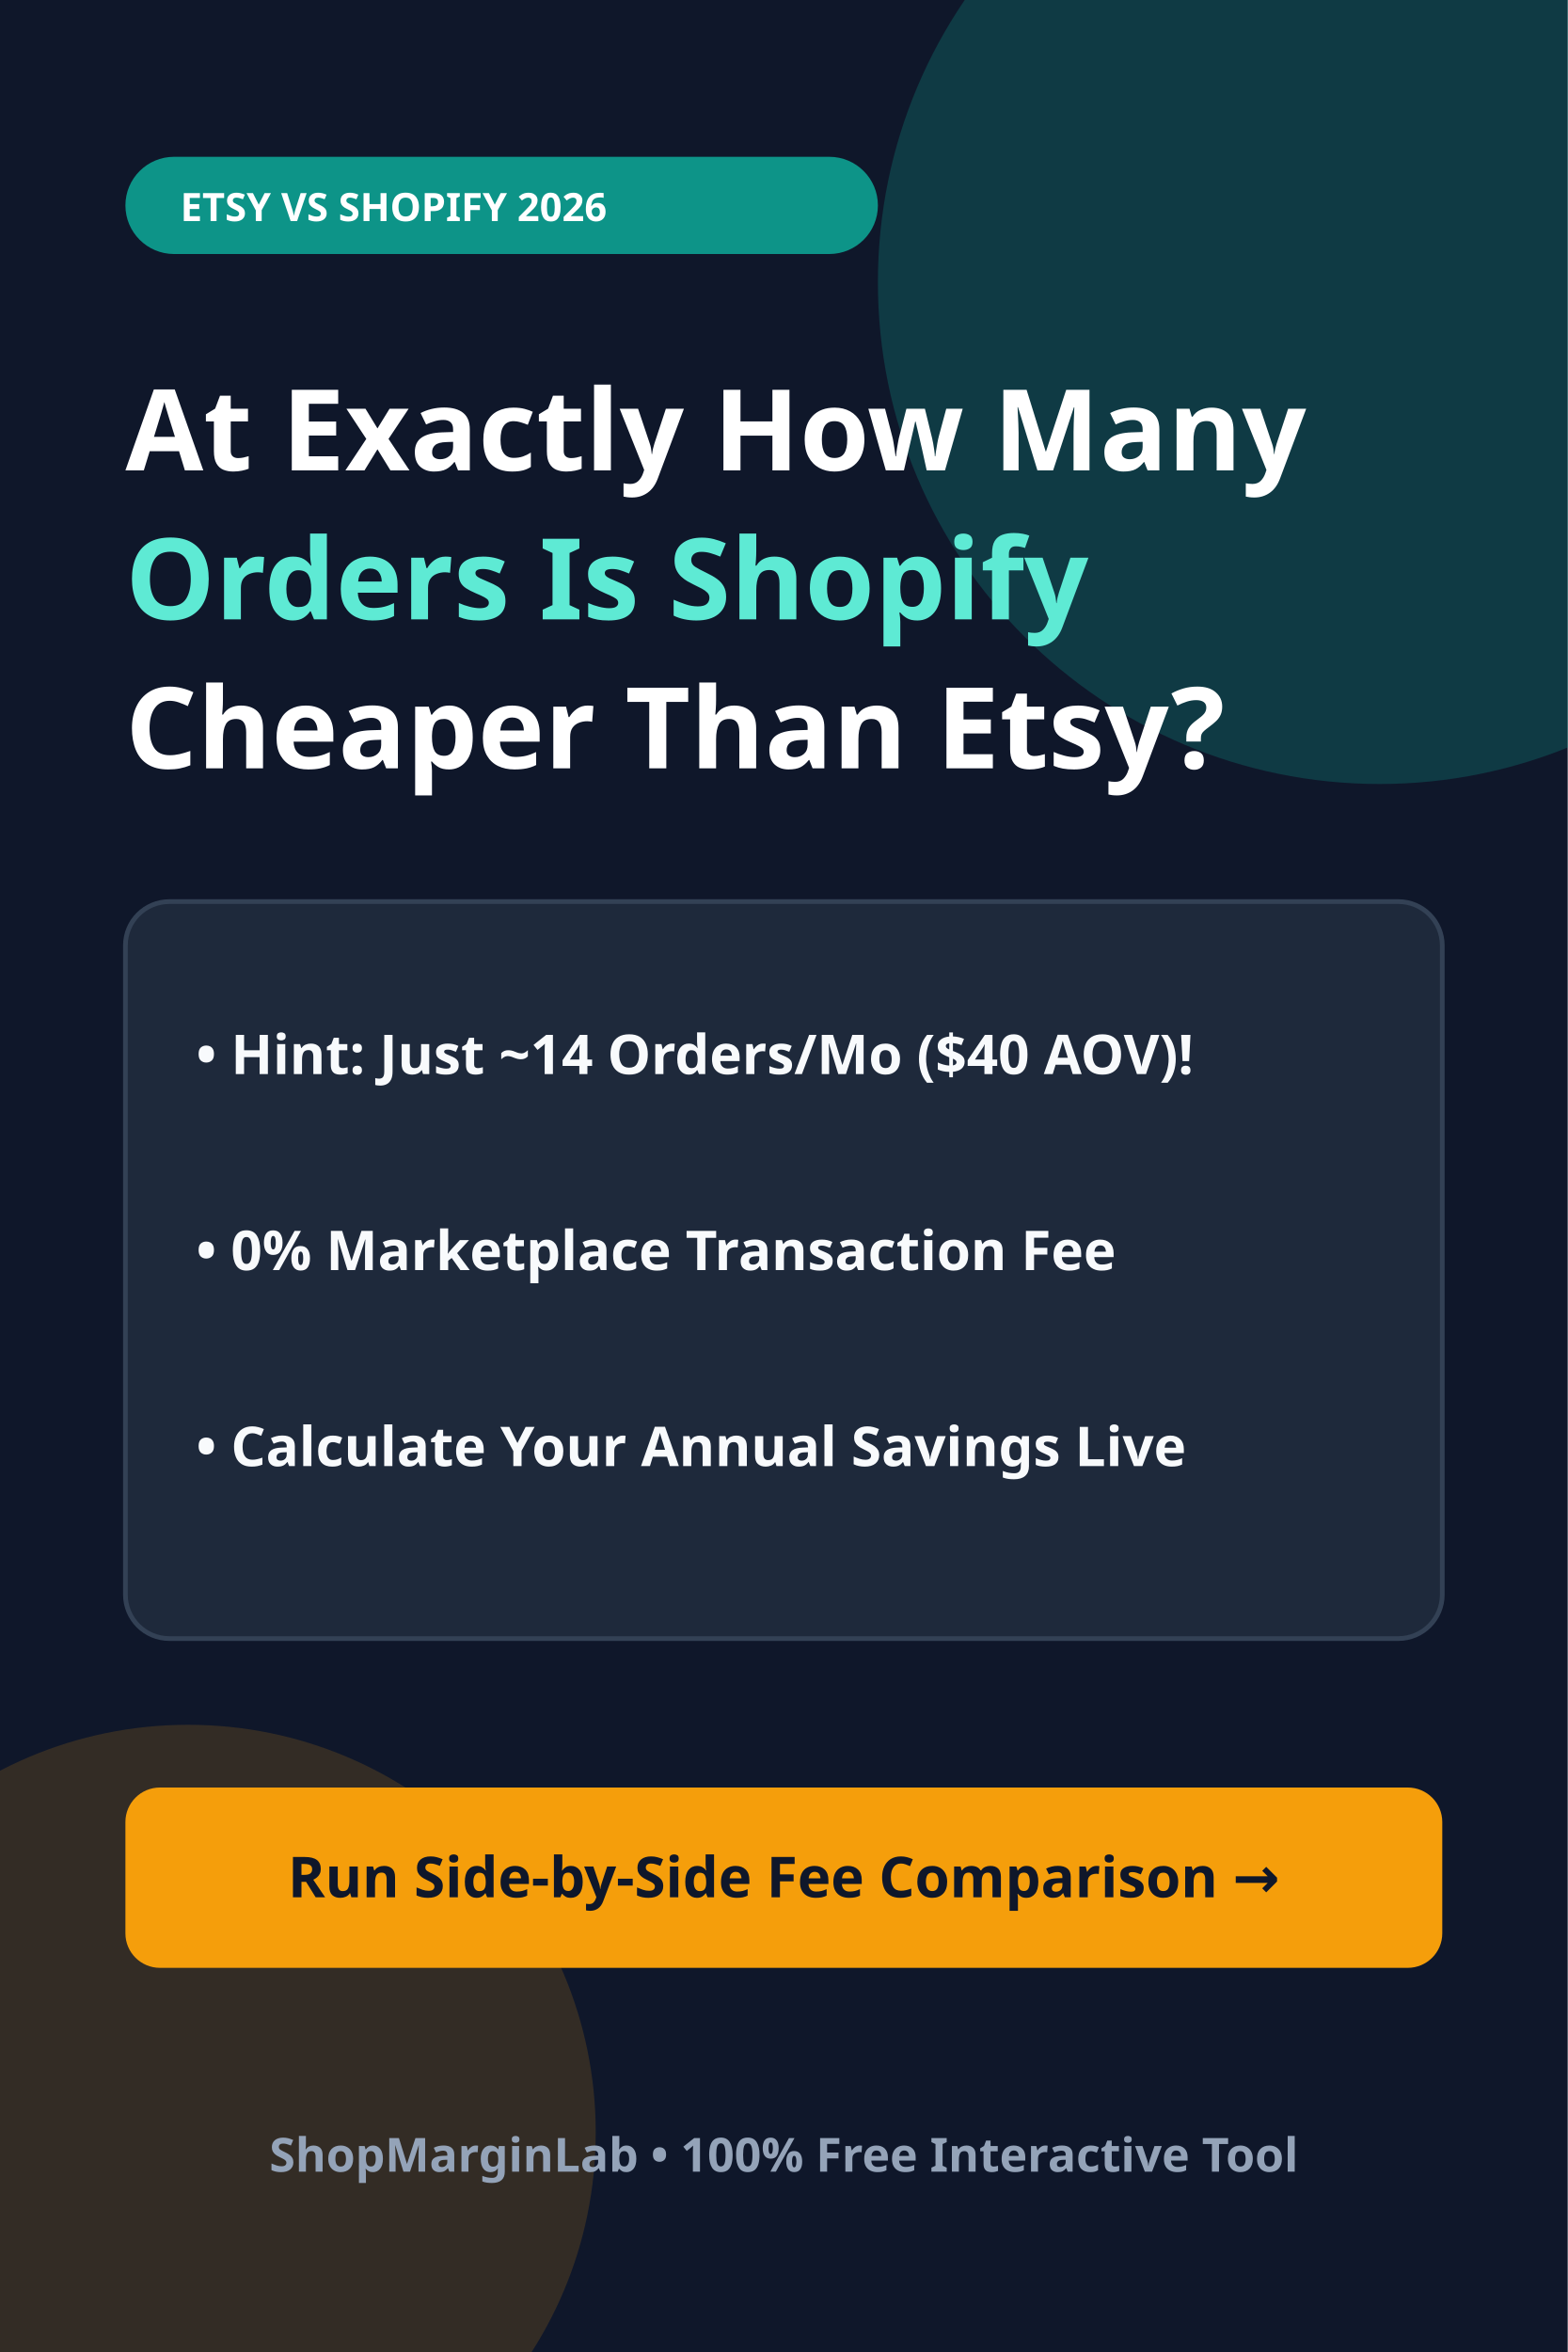
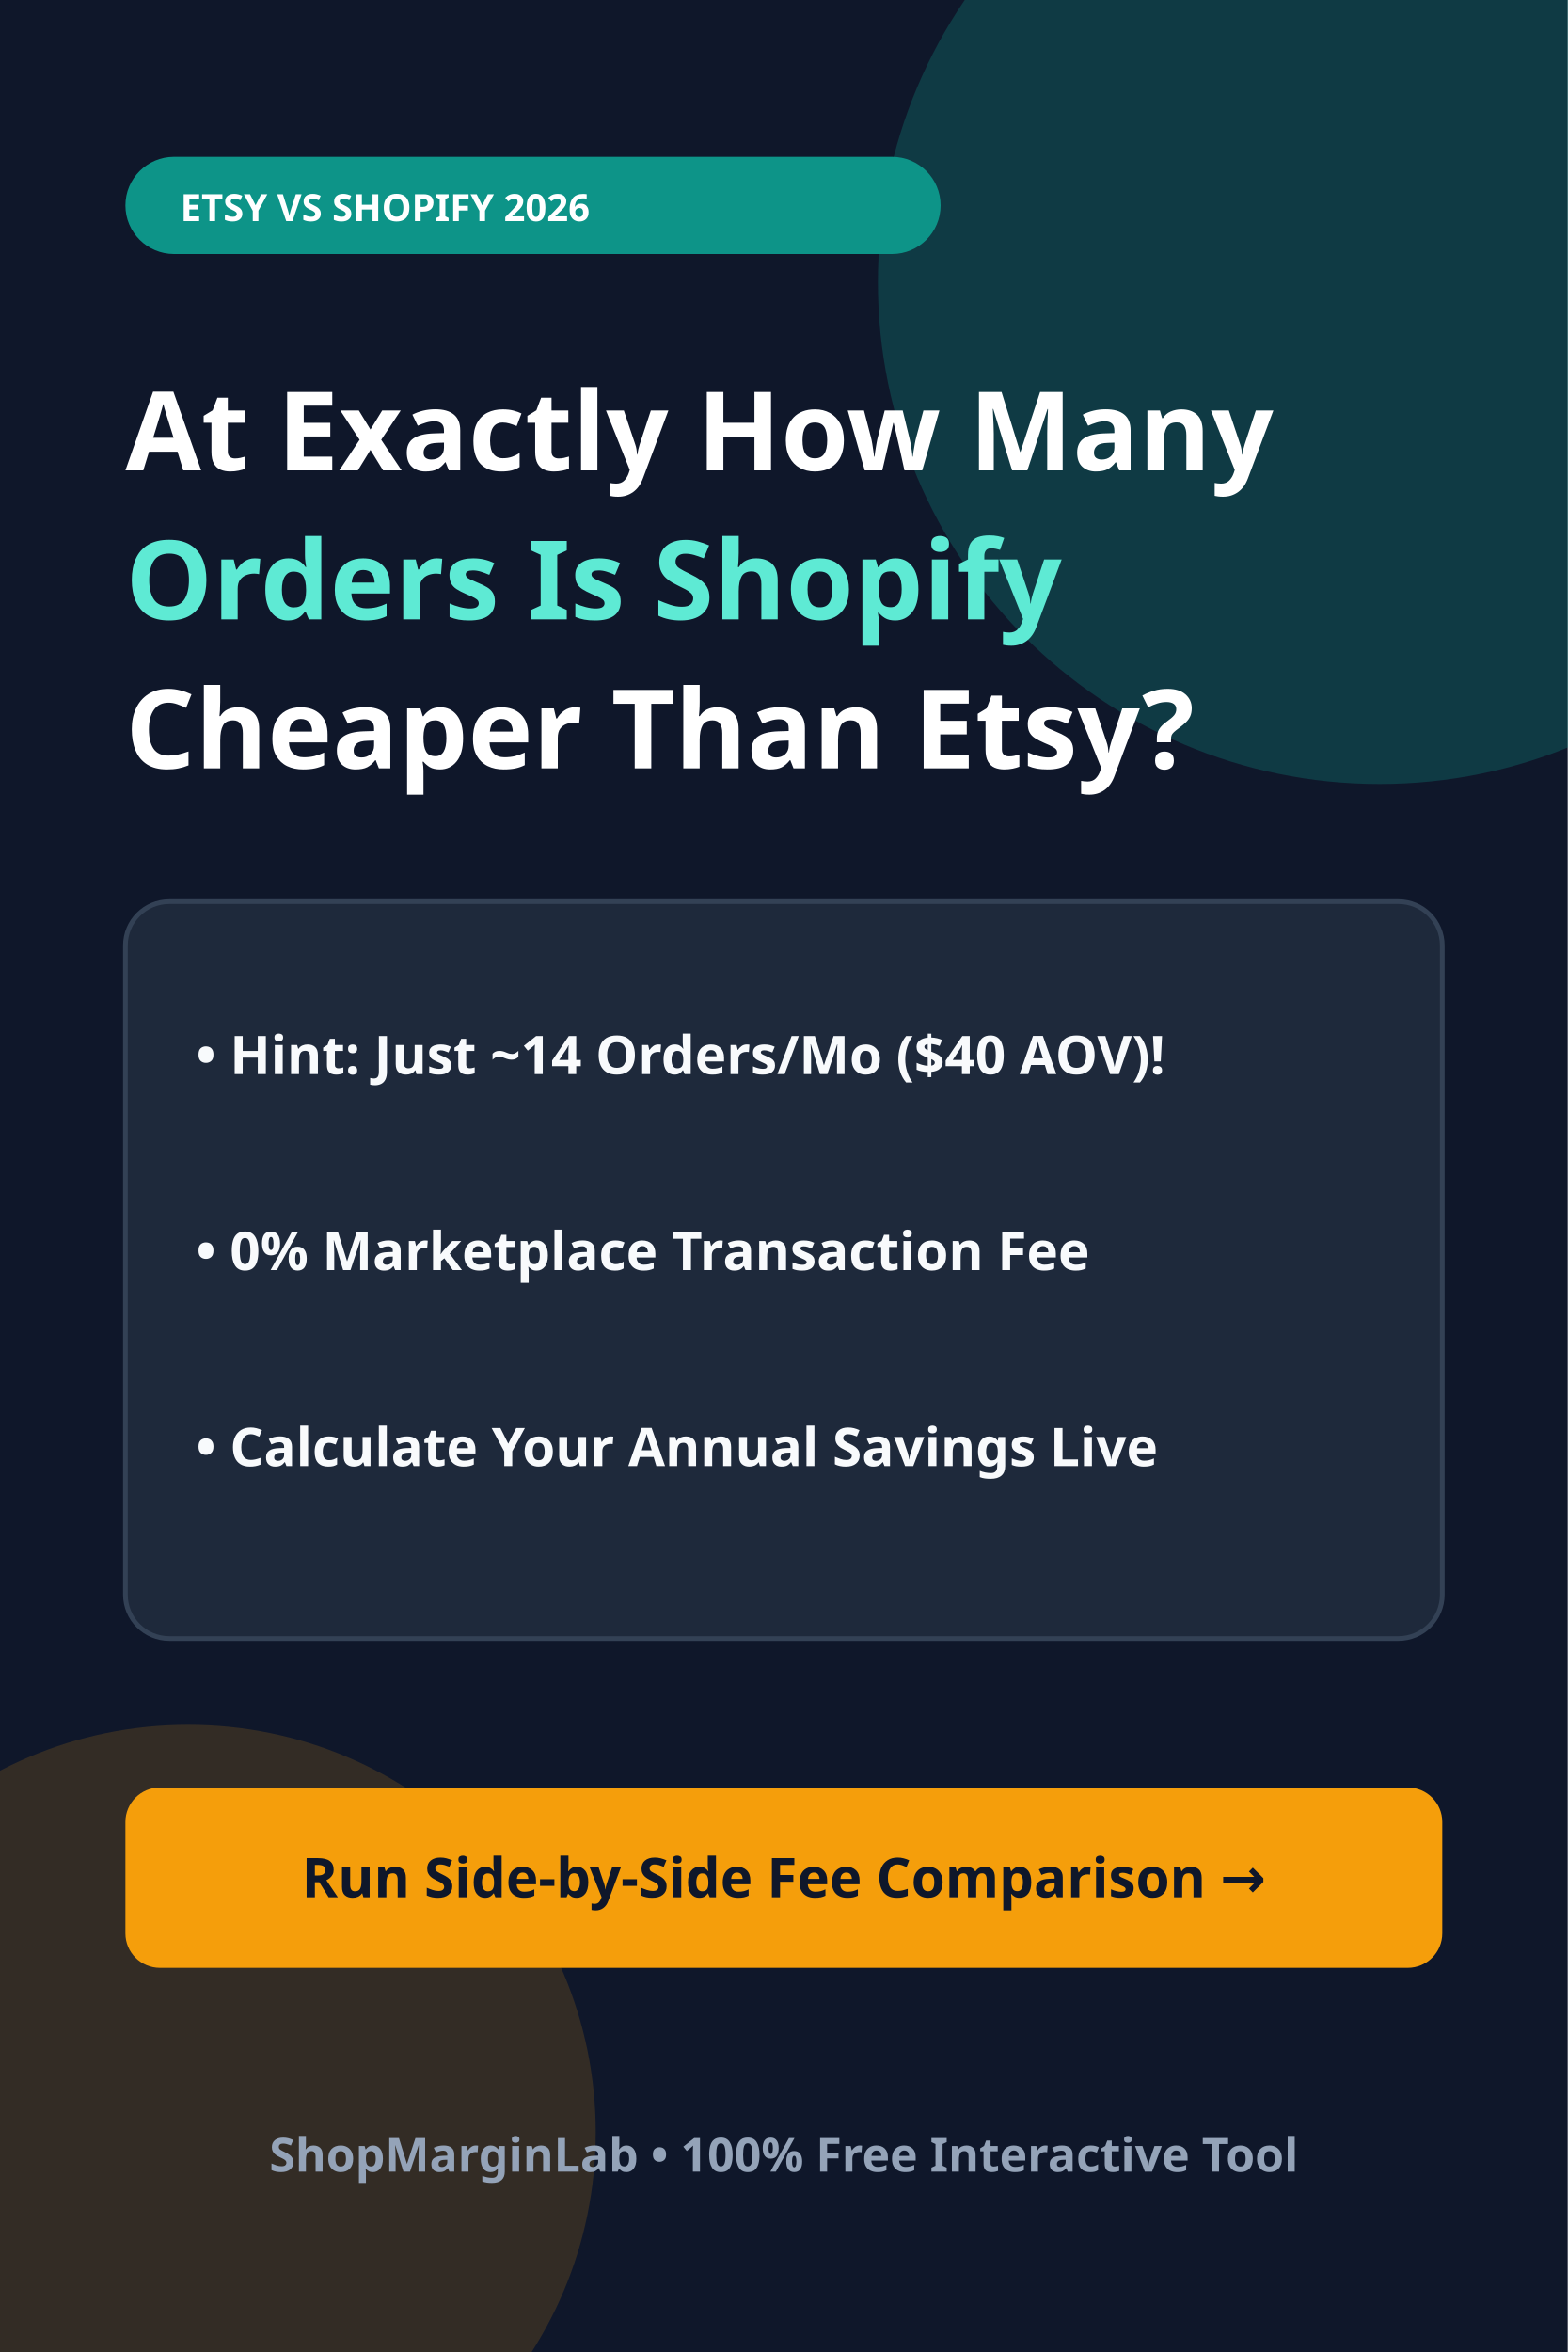
<svg xmlns="http://www.w3.org/2000/svg" width="1000" height="1500" viewBox="0 0 1000 1500">
  <rect width="1000" height="1500" fill="#0f172a" />
  <circle cx="880" cy="180" r="320" fill="#0d9488" opacity="0.28" />
  <circle cx="120" cy="1360" r="260" fill="#f59e0b" opacity="0.16" />
-   <rect x="80" y="100" width="480" height="62" rx="31" fill="#0d9488" />
-   <text x="115" y="141" font-family="system-ui, sans-serif" font-size="25" font-weight="800" fill="#ffffff">ETSY VS SHOPIFY 2026</text>
-   <text x="80" y="300" font-family="system-ui, sans-serif" font-size="72" font-weight="800" fill="#ffffff">At Exactly How Many</text>
-   <text x="80" y="395" font-family="system-ui, sans-serif" font-size="72" font-weight="800" fill="#5eead4">Orders Is Shopify</text>
-   <text x="80" y="490" font-family="system-ui, sans-serif" font-size="72" font-weight="800" fill="#ffffff">Cheaper Than Etsy?</text>
+   <rect x="80" y="100" width="520" height="62" rx="31" fill="#0d9488" />
+   <text x="115" y="141" font-family="system-ui, sans-serif" font-size="24" font-weight="800" fill="#ffffff">ETSY VS SHOPIFY 2026</text>
+   <text x="80" y="300" font-family="system-ui, sans-serif" font-size="70" font-weight="800" fill="#ffffff">At Exactly How Many</text>
+   <text x="80" y="395" font-family="system-ui, sans-serif" font-size="70" font-weight="800" fill="#5eead4">Orders Is Shopify</text>
+   <text x="80" y="490" font-family="system-ui, sans-serif" font-size="70" font-weight="800" fill="#ffffff">Cheaper Than Etsy?</text>
  <rect x="80" y="575" width="840" height="470" rx="28" fill="#1e293b" stroke="#334155" stroke-width="3" />
-   <text x="125" y="685" font-family="system-ui, sans-serif" font-size="35" font-weight="600" fill="#f8fafc">• Hint: Just ~14 Orders/Mo ($40 AOV)!</text>
-   <text x="125" y="810" font-family="system-ui, sans-serif" font-size="35" font-weight="600" fill="#f8fafc">• 0% Marketplace Transaction Fee</text>
-   <text x="125" y="935" font-family="system-ui, sans-serif" font-size="35" font-weight="600" fill="#f8fafc">• Calculate Your Annual Savings Live</text>
+   <text x="125" y="685" font-family="system-ui, sans-serif" font-size="34" font-weight="600" fill="#f8fafc">• Hint: Just ~14 Orders/Mo ($40 AOV)!</text>
+   <text x="125" y="810" font-family="system-ui, sans-serif" font-size="34" font-weight="600" fill="#f8fafc">• 0% Marketplace Transaction Fee</text>
+   <text x="125" y="935" font-family="system-ui, sans-serif" font-size="34" font-weight="600" fill="#f8fafc">• Calculate Your Annual Savings Live</text>
  <rect x="80" y="1140" width="840" height="115" rx="22" fill="#f59e0b" />
-   <text x="500" y="1210" text-anchor="middle" font-family="system-ui, sans-serif" font-size="36" font-weight="800" fill="#0f172a">Run Side-by-Side Fee Comparison →</text>
+   <text x="500" y="1210" text-anchor="middle" font-family="system-ui, sans-serif" font-size="35" font-weight="800" fill="#0f172a">Run Side-by-Side Fee Comparison →</text>
  <text x="500" y="1385" text-anchor="middle" font-family="system-ui, sans-serif" font-size="30" font-weight="700" fill="#94a3b8">ShopMarginLab • 100% Free Interactive Tool</text>
</svg>
